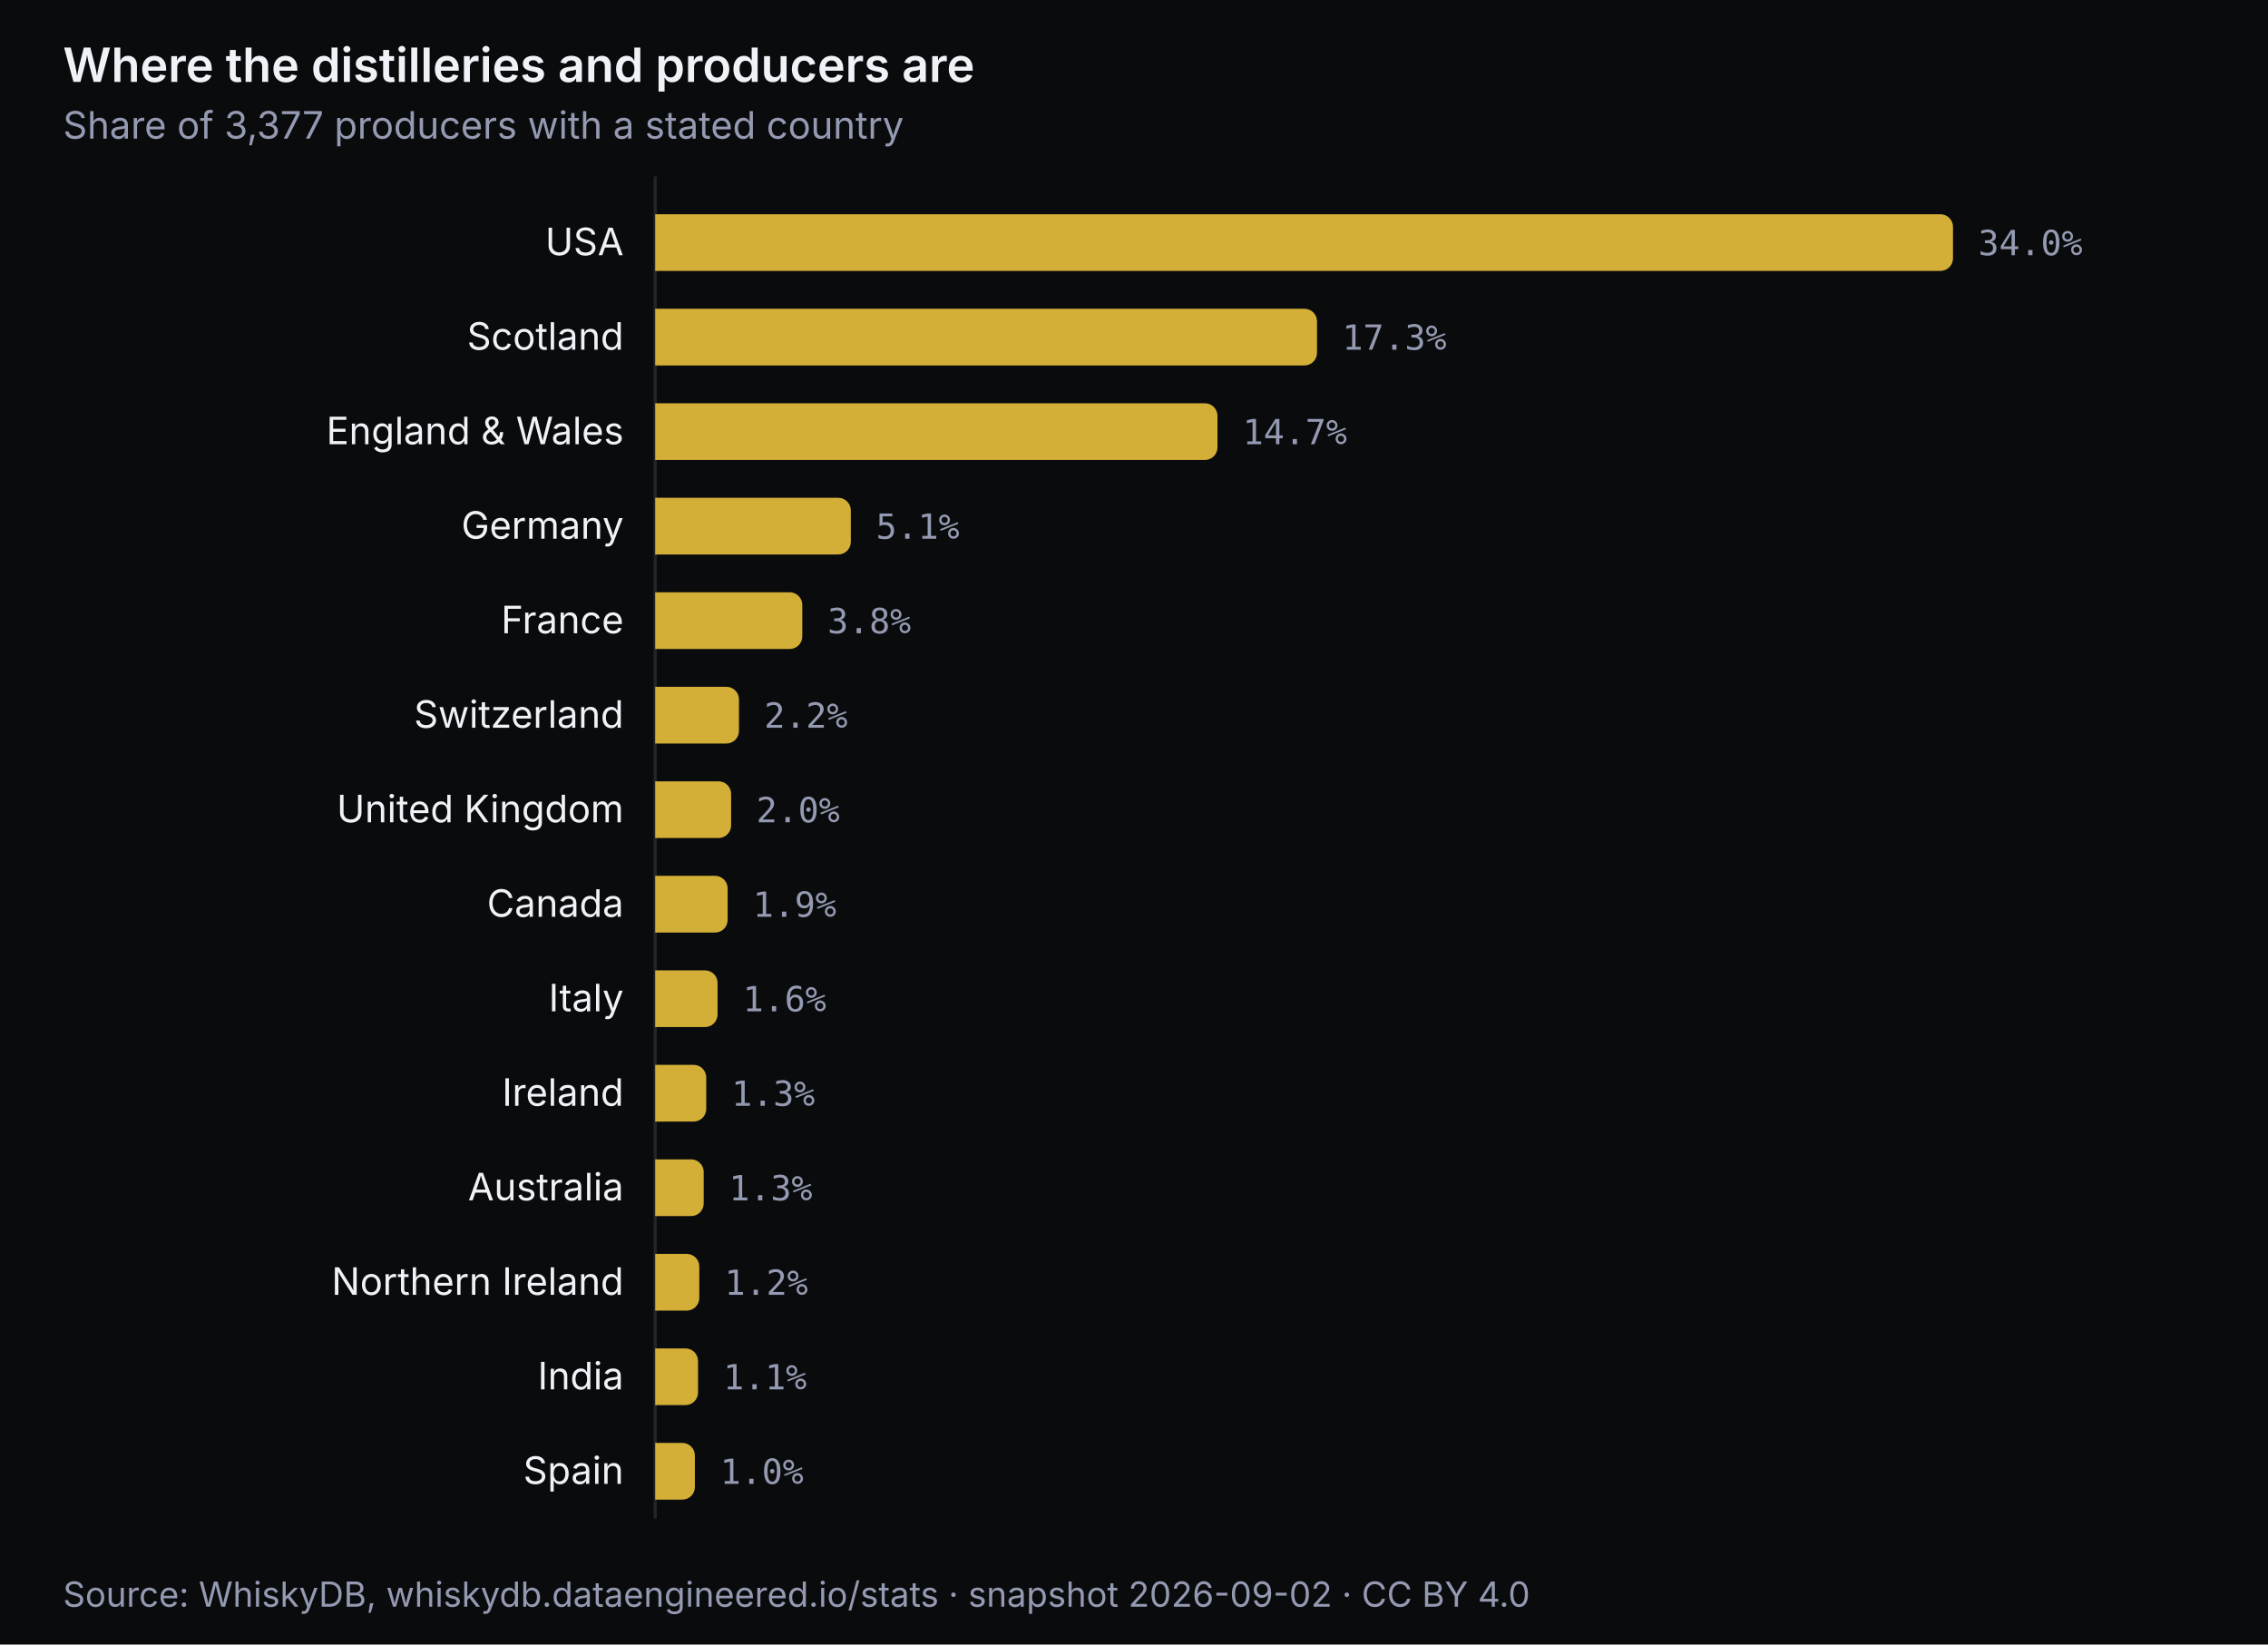
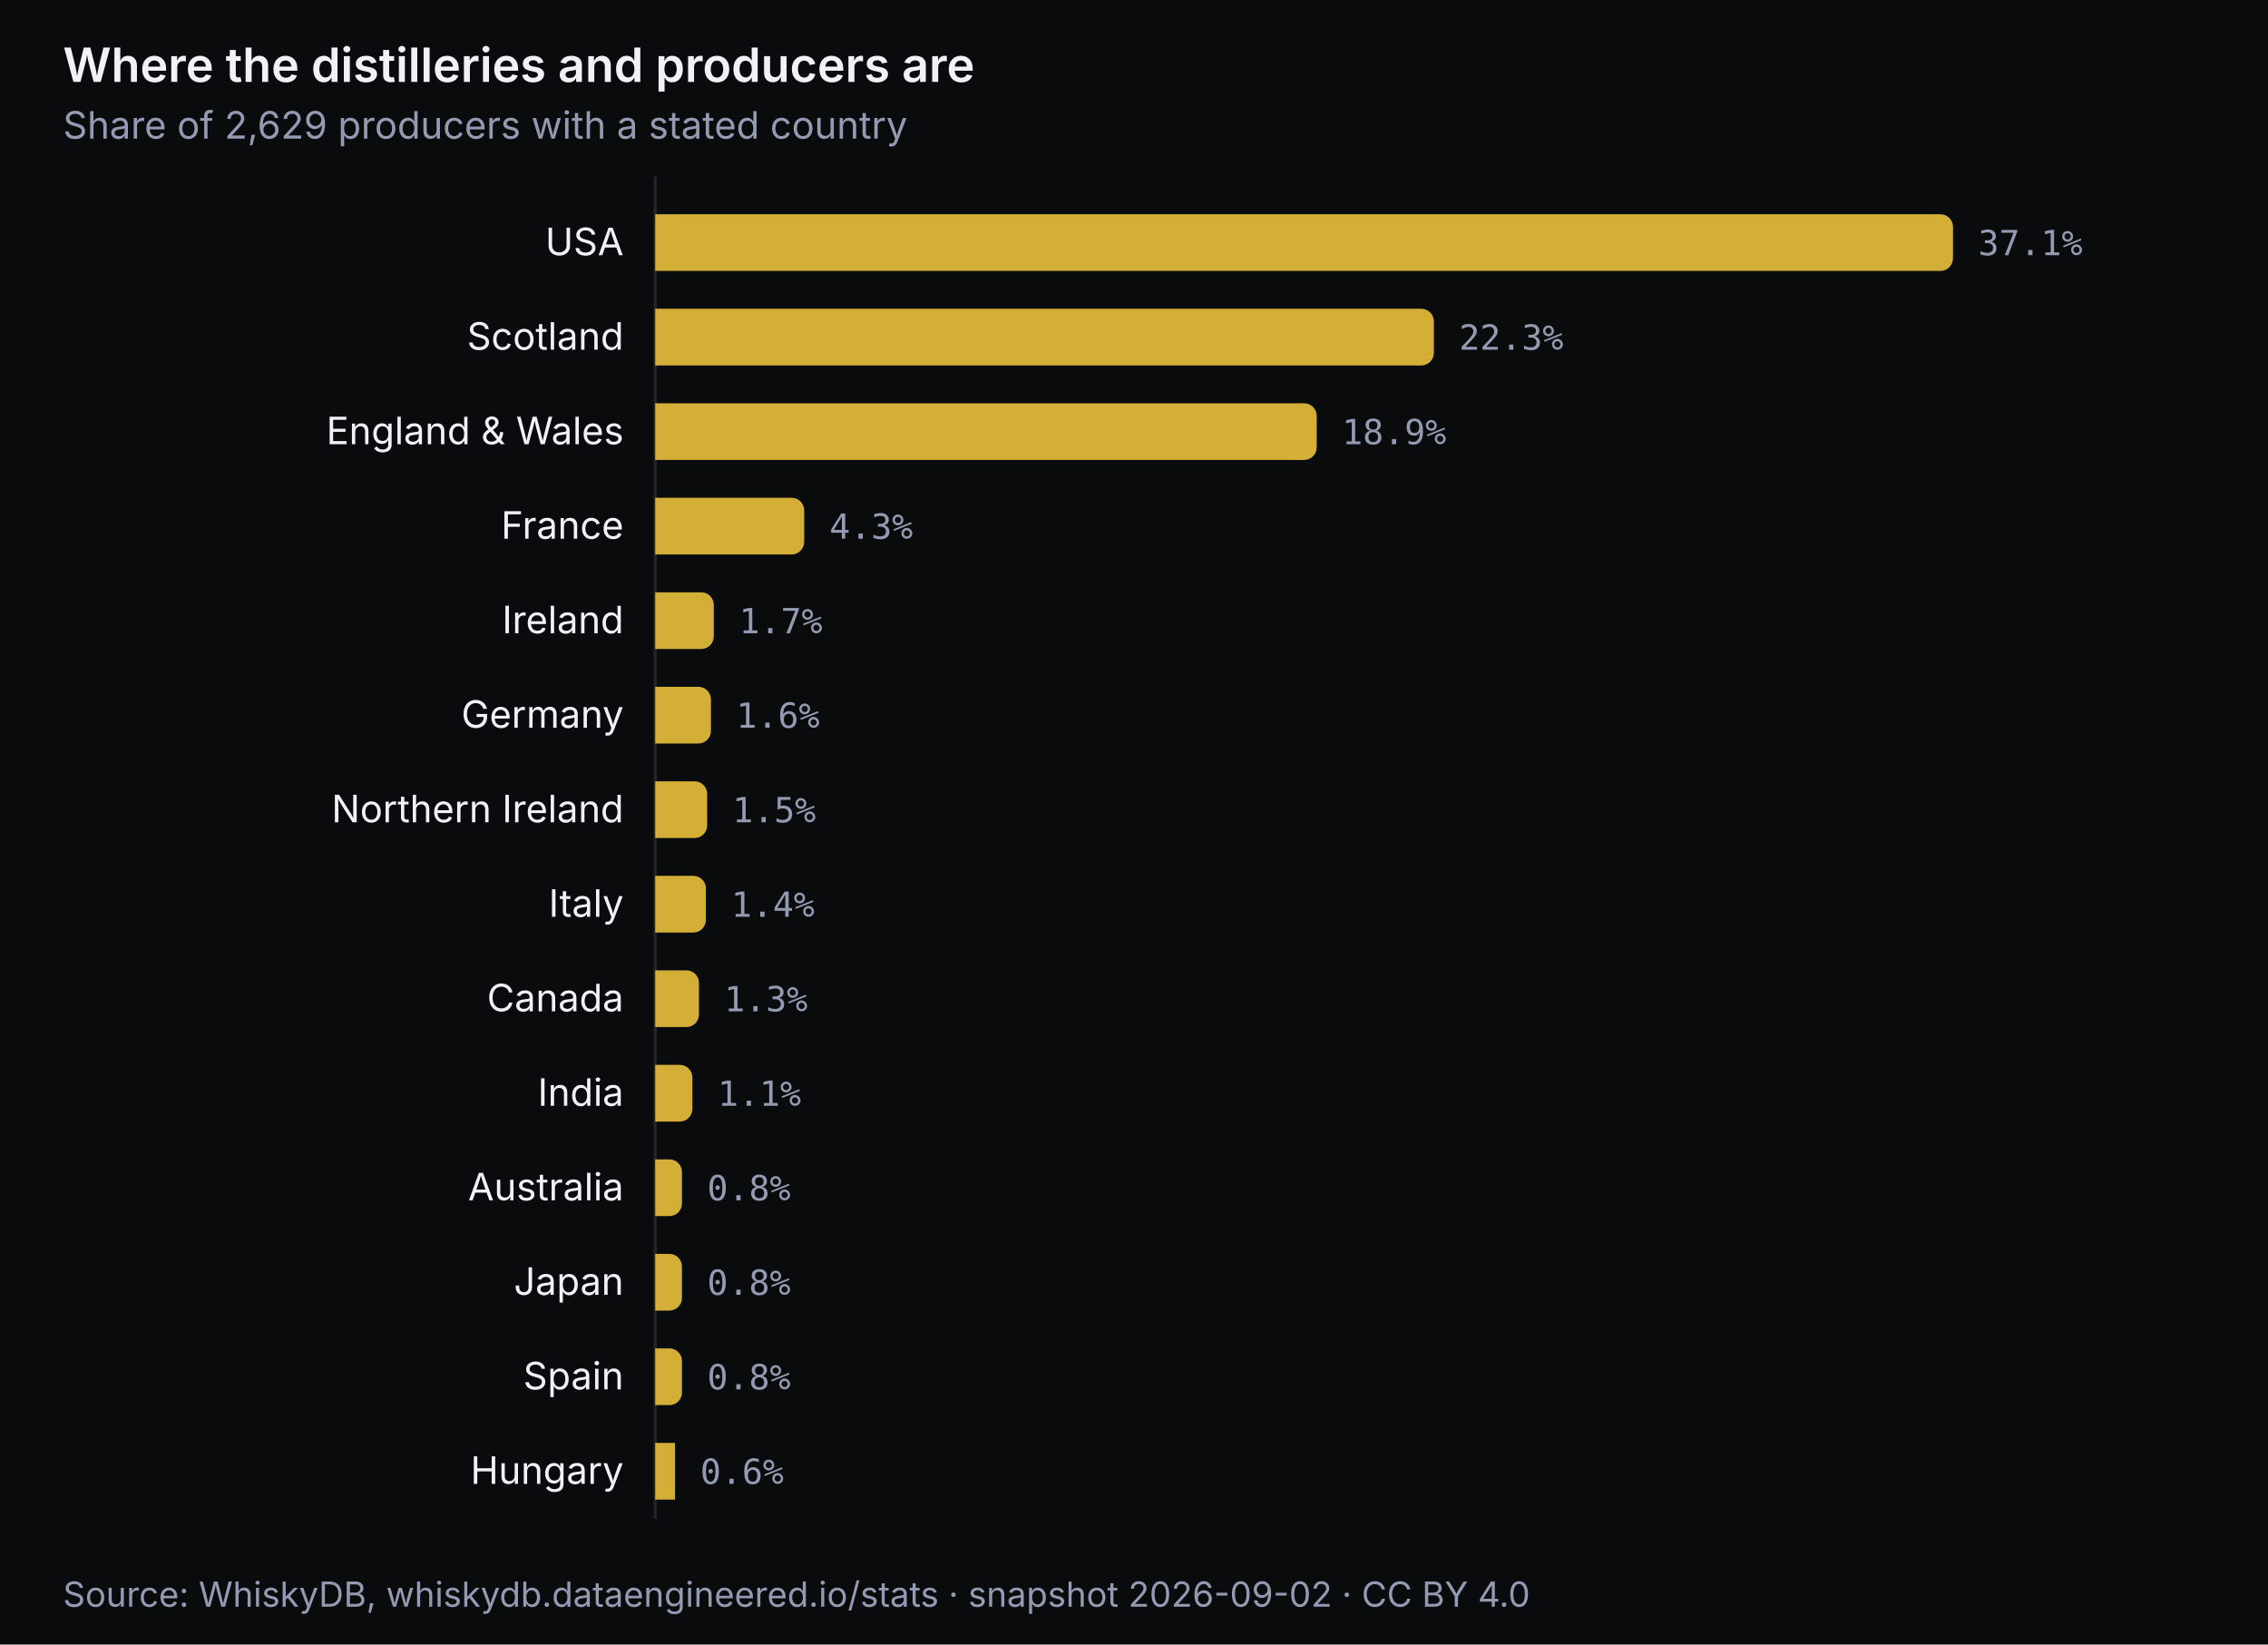
<svg xmlns="http://www.w3.org/2000/svg" viewBox="0 0 720 522" width="720" height="522" role="img" aria-labelledby="t-producers-by-country d-producers-by-country" font-family="'Inter', 'Outfit', system-ui, -apple-system, 'Segoe UI', sans-serif" font-size="12">
  <rect width="720" height="522" fill="#0a0b0d" />
  <text x="20" y="26" font-size="15" font-weight="600" fill="#f0f2f8">Where the distilleries and producers are</text>
-   <text x="20" y="44" font-size="12" fill="#949ab1">Share of 3,377 producers with a stated country</text>
+   <text x="20" y="44" font-size="12" fill="#949ab1">Share of 2,629 producers with a stated country</text>
  <line x1="208" y1="56" x2="208" y2="482" stroke="#22252d" stroke-width="1" />
  <g>
    <rect x="0" y="62" width="720" height="30" fill="transparent" />
    <path d="M208 68.0 h408.0 a4 4 0 0 1 4 4 v10 a4 4 0 0 1 -4 4 h-408.0 z" fill="#d4af37" />
    <text x="198" y="81.0" text-anchor="end" fill="#f0f2f8">USA</text>
-     <text x="628.0" y="81.0" fill="#949ab1" font-family="'Fira Code', ui-monospace, Menlo, Consolas, monospace" font-size="11">34.0%</text>
+     <text x="628.0" y="81.0" fill="#949ab1" font-family="'Fira Code', ui-monospace, Menlo, Consolas, monospace" font-size="11">37.1%</text>
  </g>
  <g>
    <rect x="0" y="92" width="720" height="30" fill="transparent" />
-     <path d="M208 98.0 h206.1 a4 4 0 0 1 4 4 v10 a4 4 0 0 1 -4 4 h-206.1 z" fill="#d4af37" />
+     <path d="M208 98.0 h243.2 a4 4 0 0 1 4 4 v10 a4 4 0 0 1 -4 4 h-243.2 z" fill="#d4af37" />
    <text x="198" y="111.0" text-anchor="end" fill="#f0f2f8">Scotland</text>
-     <text x="426.1" y="111.0" fill="#949ab1" font-family="'Fira Code', ui-monospace, Menlo, Consolas, monospace" font-size="11">17.3%</text>
+     <text x="463.2" y="111.0" fill="#949ab1" font-family="'Fira Code', ui-monospace, Menlo, Consolas, monospace" font-size="11">22.3%</text>
  </g>
  <g>
    <rect x="0" y="122" width="720" height="30" fill="transparent" />
-     <path d="M208 128.0 h174.5 a4 4 0 0 1 4 4 v10 a4 4 0 0 1 -4 4 h-174.5 z" fill="#d4af37" />
+     <path d="M208 128.0 h206.0 a4 4 0 0 1 4 4 v10 a4 4 0 0 1 -4 4 h-206.0 z" fill="#d4af37" />
    <text x="198" y="141.0" text-anchor="end" fill="#f0f2f8">England &amp; Wales</text>
-     <text x="394.5" y="141.0" fill="#949ab1" font-family="'Fira Code', ui-monospace, Menlo, Consolas, monospace" font-size="11">14.7%</text>
+     <text x="426.0" y="141.0" fill="#949ab1" font-family="'Fira Code', ui-monospace, Menlo, Consolas, monospace" font-size="11">18.9%</text>
  </g>
  <g>
    <rect x="0" y="152" width="720" height="30" fill="transparent" />
-     <path d="M208 158.0 h58.1 a4 4 0 0 1 4 4 v10 a4 4 0 0 1 -4 4 h-58.1 z" fill="#d4af37" />
-     <text x="198" y="171.0" text-anchor="end" fill="#f0f2f8">Germany</text>
-     <text x="278.1" y="171.0" fill="#949ab1" font-family="'Fira Code', ui-monospace, Menlo, Consolas, monospace" font-size="11">5.1%</text>
+     <path d="M208 158.0 h43.3 a4 4 0 0 1 4 4 v10 a4 4 0 0 1 -4 4 h-43.3 z" fill="#d4af37" />
+     <text x="198" y="171.0" text-anchor="end" fill="#f0f2f8">France</text>
+     <text x="263.3" y="171.0" fill="#949ab1" font-family="'Fira Code', ui-monospace, Menlo, Consolas, monospace" font-size="11">4.3%</text>
  </g>
  <g>
    <rect x="0" y="182" width="720" height="30" fill="transparent" />
-     <path d="M208 188.0 h42.7 a4 4 0 0 1 4 4 v10 a4 4 0 0 1 -4 4 h-42.7 z" fill="#d4af37" />
-     <text x="198" y="201.0" text-anchor="end" fill="#f0f2f8">France</text>
-     <text x="262.7" y="201.0" fill="#949ab1" font-family="'Fira Code', ui-monospace, Menlo, Consolas, monospace" font-size="11">3.8%</text>
+     <path d="M208 188.0 h14.6 a4 4 0 0 1 4 4 v10 a4 4 0 0 1 -4 4 h-14.6 z" fill="#d4af37" />
+     <text x="198" y="201.0" text-anchor="end" fill="#f0f2f8">Ireland</text>
+     <text x="234.6" y="201.0" fill="#949ab1" font-family="'Fira Code', ui-monospace, Menlo, Consolas, monospace" font-size="11">1.7%</text>
  </g>
  <g>
    <rect x="0" y="212" width="720" height="30" fill="transparent" />
-     <path d="M208 218.0 h22.6 a4 4 0 0 1 4 4 v10 a4 4 0 0 1 -4 4 h-22.6 z" fill="#d4af37" />
-     <text x="198" y="231.0" text-anchor="end" fill="#f0f2f8">Switzerland</text>
-     <text x="242.6" y="231.0" fill="#949ab1" font-family="'Fira Code', ui-monospace, Menlo, Consolas, monospace" font-size="11">2.2%</text>
+     <path d="M208 218.0 h13.7 a4 4 0 0 1 4 4 v10 a4 4 0 0 1 -4 4 h-13.7 z" fill="#d4af37" />
+     <text x="198" y="231.0" text-anchor="end" fill="#f0f2f8">Germany</text>
+     <text x="233.7" y="231.0" fill="#949ab1" font-family="'Fira Code', ui-monospace, Menlo, Consolas, monospace" font-size="11">1.6%</text>
  </g>
  <g>
    <rect x="0" y="242" width="720" height="30" fill="transparent" />
-     <path d="M208 248.0 h20.1 a4 4 0 0 1 4 4 v10 a4 4 0 0 1 -4 4 h-20.1 z" fill="#d4af37" />
-     <text x="198" y="261.0" text-anchor="end" fill="#f0f2f8">United Kingdom</text>
-     <text x="240.1" y="261.0" fill="#949ab1" font-family="'Fira Code', ui-monospace, Menlo, Consolas, monospace" font-size="11">2.0%</text>
+     <path d="M208 248.0 h12.5 a4 4 0 0 1 4 4 v10 a4 4 0 0 1 -4 4 h-12.5 z" fill="#d4af37" />
+     <text x="198" y="261.0" text-anchor="end" fill="#f0f2f8">Northern Ireland</text>
+     <text x="232.5" y="261.0" fill="#949ab1" font-family="'Fira Code', ui-monospace, Menlo, Consolas, monospace" font-size="11">1.5%</text>
  </g>
  <g>
    <rect x="0" y="272" width="720" height="30" fill="transparent" />
-     <path d="M208 278.0 h19.0 a4 4 0 0 1 4 4 v10 a4 4 0 0 1 -4 4 h-19.0 z" fill="#d4af37" />
-     <text x="198" y="291.0" text-anchor="end" fill="#f0f2f8">Canada</text>
-     <text x="239.0" y="291.0" fill="#949ab1" font-family="'Fira Code', ui-monospace, Menlo, Consolas, monospace" font-size="11">1.9%</text>
+     <path d="M208 278.0 h12.1 a4 4 0 0 1 4 4 v10 a4 4 0 0 1 -4 4 h-12.1 z" fill="#d4af37" />
+     <text x="198" y="291.0" text-anchor="end" fill="#f0f2f8">Italy</text>
+     <text x="232.1" y="291.0" fill="#949ab1" font-family="'Fira Code', ui-monospace, Menlo, Consolas, monospace" font-size="11">1.4%</text>
  </g>
  <g>
    <rect x="0" y="302" width="720" height="30" fill="transparent" />
-     <path d="M208 308.0 h15.8 a4 4 0 0 1 4 4 v10 a4 4 0 0 1 -4 4 h-15.8 z" fill="#d4af37" />
-     <text x="198" y="321.0" text-anchor="end" fill="#f0f2f8">Italy</text>
-     <text x="235.8" y="321.0" fill="#949ab1" font-family="'Fira Code', ui-monospace, Menlo, Consolas, monospace" font-size="11">1.6%</text>
+     <path d="M208 308.0 h9.9 a4 4 0 0 1 4 4 v10 a4 4 0 0 1 -4 4 h-9.9 z" fill="#d4af37" />
+     <text x="198" y="321.0" text-anchor="end" fill="#f0f2f8">Canada</text>
+     <text x="229.9" y="321.0" fill="#949ab1" font-family="'Fira Code', ui-monospace, Menlo, Consolas, monospace" font-size="11">1.3%</text>
  </g>
  <g>
    <rect x="0" y="332" width="720" height="30" fill="transparent" />
-     <path d="M208 338.0 h12.2 a4 4 0 0 1 4 4 v10 a4 4 0 0 1 -4 4 h-12.2 z" fill="#d4af37" />
-     <text x="198" y="351.0" text-anchor="end" fill="#f0f2f8">Ireland</text>
-     <text x="232.2" y="351.0" fill="#949ab1" font-family="'Fira Code', ui-monospace, Menlo, Consolas, monospace" font-size="11">1.3%</text>
+     <path d="M208 338.0 h7.8 a4 4 0 0 1 4 4 v10 a4 4 0 0 1 -4 4 h-7.8 z" fill="#d4af37" />
+     <text x="198" y="351.0" text-anchor="end" fill="#f0f2f8">India</text>
+     <text x="227.8" y="351.0" fill="#949ab1" font-family="'Fira Code', ui-monospace, Menlo, Consolas, monospace" font-size="11">1.1%</text>
  </g>
  <g>
    <rect x="0" y="362" width="720" height="30" fill="transparent" />
-     <path d="M208 368.0 h11.4 a4 4 0 0 1 4 4 v10 a4 4 0 0 1 -4 4 h-11.4 z" fill="#d4af37" />
+     <path d="M208 368.0 h4.5 a4 4 0 0 1 4 4 v10 a4 4 0 0 1 -4 4 h-4.5 z" fill="#d4af37" />
    <text x="198" y="381.0" text-anchor="end" fill="#f0f2f8">Australia</text>
-     <text x="231.4" y="381.0" fill="#949ab1" font-family="'Fira Code', ui-monospace, Menlo, Consolas, monospace" font-size="11">1.3%</text>
+     <text x="224.5" y="381.0" fill="#949ab1" font-family="'Fira Code', ui-monospace, Menlo, Consolas, monospace" font-size="11">0.8%</text>
  </g>
  <g>
    <rect x="0" y="392" width="720" height="30" fill="transparent" />
-     <path d="M208 398.0 h10.0 a4 4 0 0 1 4 4 v10 a4 4 0 0 1 -4 4 h-10.0 z" fill="#d4af37" />
-     <text x="198" y="411.0" text-anchor="end" fill="#f0f2f8">Northern Ireland</text>
-     <text x="230.0" y="411.0" fill="#949ab1" font-family="'Fira Code', ui-monospace, Menlo, Consolas, monospace" font-size="11">1.2%</text>
+     <path d="M208 398.0 h4.5 a4 4 0 0 1 4 4 v10 a4 4 0 0 1 -4 4 h-4.5 z" fill="#d4af37" />
+     <text x="198" y="411.0" text-anchor="end" fill="#f0f2f8">Japan</text>
+     <text x="224.5" y="411.0" fill="#949ab1" font-family="'Fira Code', ui-monospace, Menlo, Consolas, monospace" font-size="11">0.8%</text>
  </g>
  <g>
    <rect x="0" y="422" width="720" height="30" fill="transparent" />
-     <path d="M208 428.0 h9.6 a4 4 0 0 1 4 4 v10 a4 4 0 0 1 -4 4 h-9.6 z" fill="#d4af37" />
-     <text x="198" y="441.0" text-anchor="end" fill="#f0f2f8">India</text>
-     <text x="229.6" y="441.0" fill="#949ab1" font-family="'Fira Code', ui-monospace, Menlo, Consolas, monospace" font-size="11">1.1%</text>
+     <path d="M208 428.0 h4.5 a4 4 0 0 1 4 4 v10 a4 4 0 0 1 -4 4 h-4.5 z" fill="#d4af37" />
+     <text x="198" y="441.0" text-anchor="end" fill="#f0f2f8">Spain</text>
+     <text x="224.5" y="441.0" fill="#949ab1" font-family="'Fira Code', ui-monospace, Menlo, Consolas, monospace" font-size="11">0.8%</text>
  </g>
  <g>
    <rect x="0" y="452" width="720" height="30" fill="transparent" />
-     <path d="M208 458.0 h8.6 a4 4 0 0 1 4 4 v10 a4 4 0 0 1 -4 4 h-8.6 z" fill="#d4af37" />
-     <text x="198" y="471.0" text-anchor="end" fill="#f0f2f8">Spain</text>
-     <text x="228.6" y="471.0" fill="#949ab1" font-family="'Fira Code', ui-monospace, Menlo, Consolas, monospace" font-size="11">1.0%</text>
+     <rect x="208" y="458.0" width="6.3" height="18" fill="#d4af37" />
+     <text x="198" y="471.0" text-anchor="end" fill="#f0f2f8">Hungary</text>
+     <text x="222.3" y="471.0" fill="#949ab1" font-family="'Fira Code', ui-monospace, Menlo, Consolas, monospace" font-size="11">0.6%</text>
  </g>
  <text x="20" y="510" font-size="11" fill="#949ab1">Source: WhiskyDB, whiskydb.dataengineered.io/stats · snapshot 2026-09-02 · CC BY 4.0</text>
</svg>
